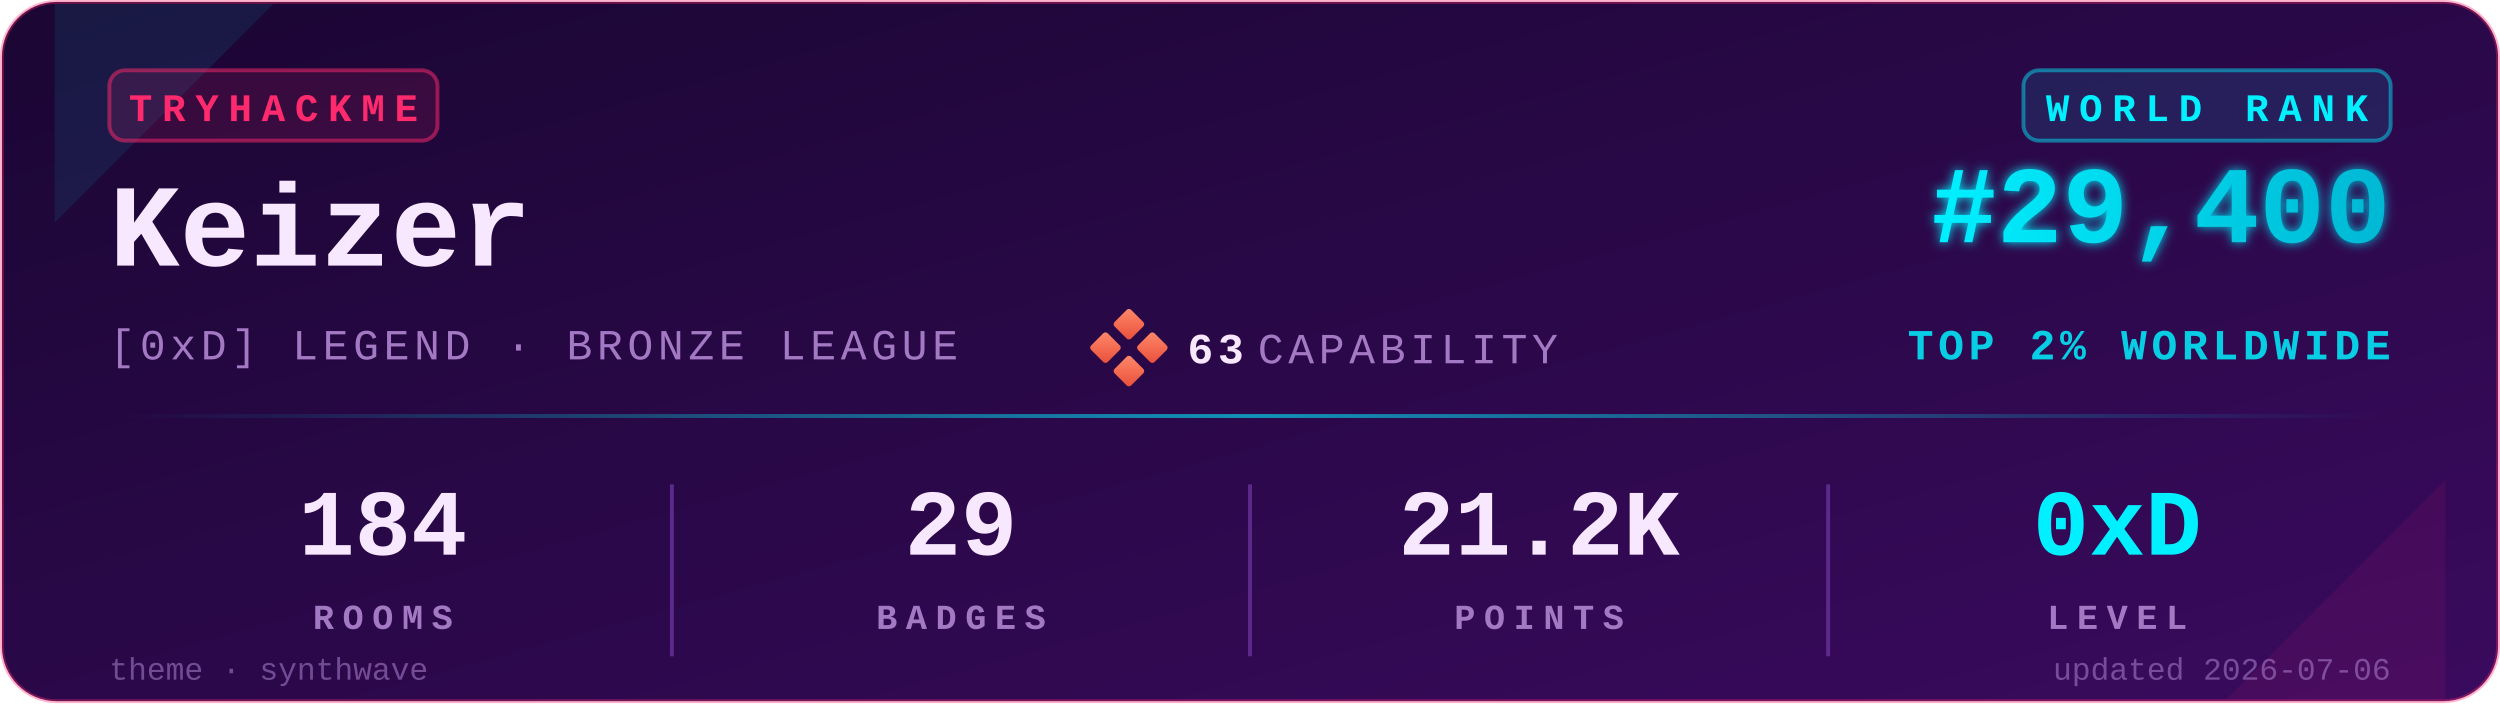
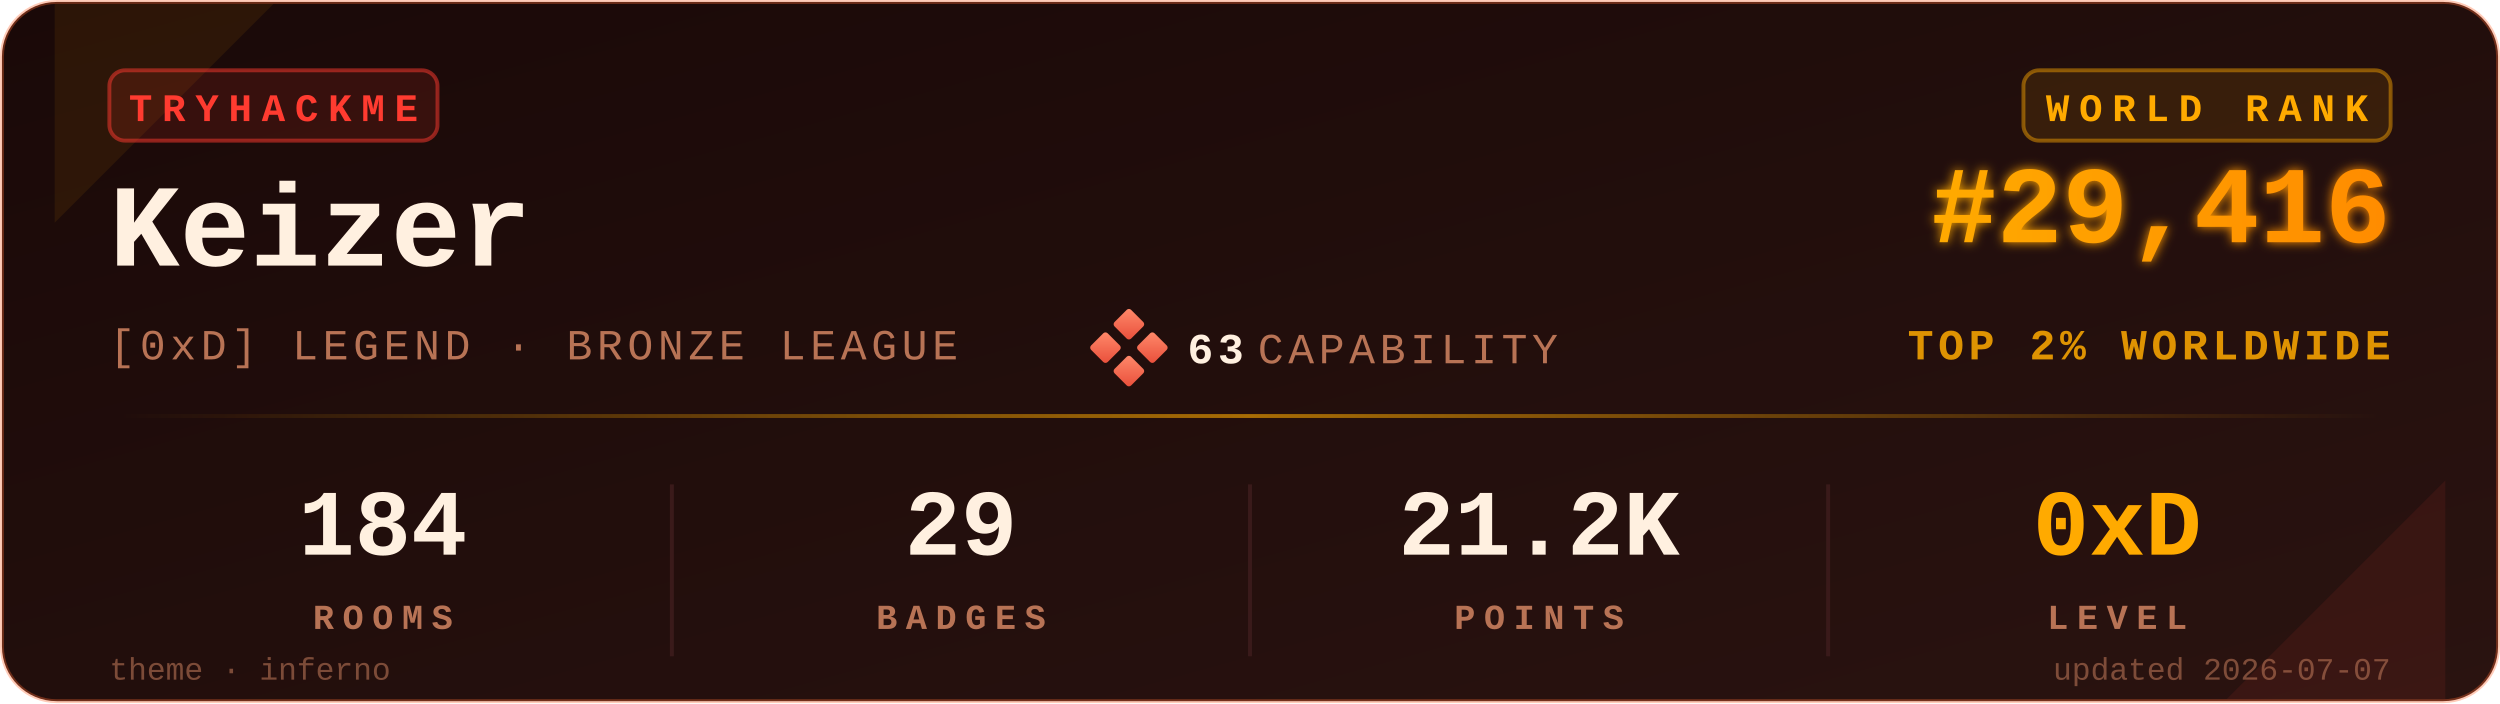
<svg xmlns="http://www.w3.org/2000/svg" viewBox="0 0 640 180" width="640" height="180" role="img" aria-label="TryHackMe stats for Keizer">
  <defs>
    <linearGradient id="bgGrad" x1="0" y1="0" x2="1" y2="1">
-       <stop offset="0%" stop-color="#1a0633" />
-       <stop offset="100%" stop-color="#3a0a5e" />
+       <stop offset="0%" stop-color="#1a0908" />
+       <stop offset="100%" stop-color="#2a1310" />
    </linearGradient>
    <linearGradient id="rankGrad" x1="0" y1="0" x2="1" y2="0">
-       <stop offset="0%" stop-color="#00F0FF" />
-       <stop offset="100%" stop-color="#00B8D4" />
+       <stop offset="0%" stop-color="#FFAA00" />
+       <stop offset="100%" stop-color="#FF8C00" />
    </linearGradient>
    <linearGradient id="accentGrad" x1="0" y1="0" x2="1" y2="0">
-       <stop offset="0%" stop-color="#00F0FF" stop-opacity="0" />
-       <stop offset="50%" stop-color="#00F0FF" stop-opacity="0.6" />
-       <stop offset="100%" stop-color="#00F0FF" stop-opacity="0" />
+       <stop offset="0%" stop-color="#FFAA00" stop-opacity="0" />
+       <stop offset="50%" stop-color="#FFAA00" stop-opacity="0.6" />
+       <stop offset="100%" stop-color="#FFAA00" stop-opacity="0" />
    </linearGradient>
    <linearGradient id="capGrad" x1="0" y1="0" x2="1" y2="1">
      <stop offset="0%" stop-color="#ff8a6b" />
      <stop offset="100%" stop-color="#e94e3a" />
    </linearGradient>
    <filter id="glow" x="-20%" y="-20%" width="140%" height="140%">
      <feGaussianBlur stdDeviation="1.4" result="b" />
      <feMerge>
        <feMergeNode in="b" />
        <feMergeNode in="SourceGraphic" />
      </feMerge>
    </filter>
  </defs>
-   <rect x="0.5" y="0.5" width="639" height="179" rx="14" ry="14" fill="url(#bgGrad)" stroke="#FF2A6D" stroke-opacity="0.35" stroke-width="1" />
-   <path d="M 14,1 L 70,1 L 14,57 Z" fill="#00F0FF" opacity="0.08" />
-   <path d="M 626,179 L 570,179 L 626,123 Z" fill="#FF2A6D" opacity="0.08" />
+   <rect x="0.5" y="0.5" width="639" height="179" rx="14" ry="14" fill="url(#bgGrad)" stroke="#FF6B35" stroke-opacity="0.35" stroke-width="1" />
+   <path d="M 14,1 L 70,1 L 14,57 Z" fill="#FFAA00" opacity="0.08" />
+   <path d="M 626,179 L 570,179 L 626,123 Z" fill="#FF3B30" opacity="0.08" />
  <g transform="translate(28,18)">
-     <rect x="0" y="0" width="84" height="18" rx="4" ry="4" fill="#FF2A6D" fill-opacity="0.12" stroke="#FF2A6D" stroke-opacity="0.5" />
-     <text x="42" y="13" fill="#FF2A6D" font-family="ui-monospace,'SF Mono','Menlo','Cascadia Code','Consolas','Liberation Mono',monospace" font-size="10" font-weight="700" letter-spacing="2.5" text-anchor="middle">TRYHACKME</text>
+     <rect x="0" y="0" width="84" height="18" rx="4" ry="4" fill="#FF3B30" fill-opacity="0.12" stroke="#FF3B30" stroke-opacity="0.5" />
+     <text x="42" y="13" fill="#FF3B30" font-family="ui-monospace,'SF Mono','Menlo','Cascadia Code','Consolas','Liberation Mono',monospace" font-size="10" font-weight="700" letter-spacing="2.5" text-anchor="middle">TRYHACKME</text>
  </g>
-   <text x="28" y="68" fill="#F8E8FF" font-family="ui-monospace,'SF Mono','Menlo','Cascadia Code','Consolas','Liberation Mono',monospace" font-size="30" font-weight="700">Keizer</text>
-   <text x="28" y="92" fill="#A479C4" font-family="ui-monospace,'SF Mono','Menlo','Cascadia Code','Consolas','Liberation Mono',monospace" font-size="11" font-weight="500" letter-spacing="1.2">[0xD] LEGEND · BRONZE LEAGUE</text>
+   <text x="28" y="68" fill="#FFF0E0" font-family="ui-monospace,'SF Mono','Menlo','Cascadia Code','Consolas','Liberation Mono',monospace" font-size="30" font-weight="700">Keizer</text>
+   <text x="28" y="92" fill="#B87355" font-family="ui-monospace,'SF Mono','Menlo','Cascadia Code','Consolas','Liberation Mono',monospace" font-size="11" font-weight="500" letter-spacing="1.2">[0xD] LEGEND · BRONZE LEAGUE</text>
  <g transform="translate(280,80)">
    <rect x="6" y="0" width="6" height="6" rx="0.8" fill="url(#capGrad)" transform="rotate(45 9 3)" />
    <rect x="0" y="6" width="6" height="6" rx="0.8" fill="url(#capGrad)" transform="rotate(45 3 9)" />
    <rect x="12" y="6" width="6" height="6" rx="0.8" fill="url(#capGrad)" transform="rotate(45 15 9)" />
    <rect x="6" y="12" width="6" height="6" rx="0.8" fill="url(#capGrad)" transform="rotate(45 9 15)" />
-     <text x="24" y="13" fill="#F8E8FF" font-family="ui-monospace,'SF Mono','Menlo','Cascadia Code','Consolas','Liberation Mono',monospace" font-size="11" font-weight="700" letter-spacing="1.2">63</text>
-     <text x="42" y="13" fill="#A479C4" font-family="ui-monospace,'SF Mono','Menlo','Cascadia Code','Consolas','Liberation Mono',monospace" font-size="11" font-weight="500" letter-spacing="1.2">CAPABILITY</text>
+     <text x="24" y="13" fill="#FFF0E0" font-family="ui-monospace,'SF Mono','Menlo','Cascadia Code','Consolas','Liberation Mono',monospace" font-size="11" font-weight="700" letter-spacing="1.2">63</text>
+     <text x="42" y="13" fill="#B87355" font-family="ui-monospace,'SF Mono','Menlo','Cascadia Code','Consolas','Liberation Mono',monospace" font-size="11" font-weight="500" letter-spacing="1.2">CAPABILITY</text>
  </g>
  <g transform="translate(612,18)">
-     <rect x="-94" y="0" width="94" height="18" rx="4" ry="4" fill="#00F0FF" fill-opacity="0.10" stroke="#00F0FF" stroke-opacity="0.45" />
-     <text x="-47" y="13" fill="#00F0FF" font-family="ui-monospace,'SF Mono','Menlo','Cascadia Code','Consolas','Liberation Mono',monospace" font-size="10" font-weight="700" letter-spacing="2.5" text-anchor="middle">WORLD RANK</text>
+     <rect x="-94" y="0" width="94" height="18" rx="4" ry="4" fill="#FFAA00" fill-opacity="0.10" stroke="#FFAA00" stroke-opacity="0.45" />
+     <text x="-47" y="13" fill="#FFAA00" font-family="ui-monospace,'SF Mono','Menlo','Cascadia Code','Consolas','Liberation Mono',monospace" font-size="10" font-weight="700" letter-spacing="2.5" text-anchor="middle">WORLD RANK</text>
  </g>
-   <text x="612" y="62" fill="url(#rankGrad)" font-family="ui-monospace,'SF Mono','Menlo','Cascadia Code','Consolas','Liberation Mono',monospace" font-size="28" font-weight="700" text-anchor="end" filter="url(#glow)">#29,400</text>
-   <text x="612" y="92" fill="#00F0FF" fill-opacity="0.85" font-family="ui-monospace,'SF Mono','Menlo','Cascadia Code','Consolas','Liberation Mono',monospace" font-size="11" font-weight="600" letter-spacing="1.2" text-anchor="end">TOP 2% WORLDWIDE</text>
+   <text x="612" y="62" fill="url(#rankGrad)" font-family="ui-monospace,'SF Mono','Menlo','Cascadia Code','Consolas','Liberation Mono',monospace" font-size="28" font-weight="700" text-anchor="end" filter="url(#glow)">#29,416</text>
+   <text x="612" y="92" fill="#FFAA00" fill-opacity="0.85" font-family="ui-monospace,'SF Mono','Menlo','Cascadia Code','Consolas','Liberation Mono',monospace" font-size="11" font-weight="600" letter-spacing="1.2" text-anchor="end">TOP 2% WORLDWIDE</text>
  <rect x="28" y="106" width="584" height="1" fill="url(#accentGrad)" />
  <g font-family="ui-monospace,'SF Mono','Menlo','Cascadia Code','Consolas','Liberation Mono',monospace" text-anchor="middle">
-     <text x="98" y="142" fill="#F8E8FF" font-size="24" font-weight="700">184</text>
-     <text x="98" y="161" fill="#A479C4" font-size="9" font-weight="600" letter-spacing="2.2">ROOMS</text>
-     <text x="246" y="142" fill="#F8E8FF" font-size="24" font-weight="700">29</text>
-     <text x="246" y="161" fill="#A479C4" font-size="9" font-weight="600" letter-spacing="2.2">BADGES</text>
-     <text x="394" y="142" fill="#F8E8FF" font-size="24" font-weight="700">21.2K</text>
-     <text x="394" y="161" fill="#A479C4" font-size="9" font-weight="600" letter-spacing="2.2">POINTS</text>
-     <text x="542" y="142" fill="#00F0FF" font-size="24" font-weight="700">0xD</text>
-     <text x="542" y="161" fill="#A479C4" font-size="9" font-weight="600" letter-spacing="2.2">LEVEL</text>
+     <text x="98" y="142" fill="#FFF0E0" font-size="24" font-weight="700">184</text>
+     <text x="98" y="161" fill="#B87355" font-size="9" font-weight="600" letter-spacing="2.2">ROOMS</text>
+     <text x="246" y="142" fill="#FFF0E0" font-size="24" font-weight="700">29</text>
+     <text x="246" y="161" fill="#B87355" font-size="9" font-weight="600" letter-spacing="2.2">BADGES</text>
+     <text x="394" y="142" fill="#FFF0E0" font-size="24" font-weight="700">21.2K</text>
+     <text x="394" y="161" fill="#B87355" font-size="9" font-weight="600" letter-spacing="2.2">POINTS</text>
+     <text x="542" y="142" fill="#FFAA00" font-size="24" font-weight="700">0xD</text>
+     <text x="542" y="161" fill="#B87355" font-size="9" font-weight="600" letter-spacing="2.2">LEVEL</text>
  </g>
-   <line x1="172" y1="124" x2="172" y2="168" stroke="#5C2A8A" stroke-width="1" />
-   <line x1="320" y1="124" x2="320" y2="168" stroke="#5C2A8A" stroke-width="1" />
-   <line x1="468" y1="124" x2="468" y2="168" stroke="#5C2A8A" stroke-width="1" />
-   <text x="28" y="174" fill="#A479C4" fill-opacity="0.6" font-family="ui-monospace,'SF Mono','Menlo','Cascadia Code','Consolas','Liberation Mono',monospace" font-size="8" font-weight="500">theme · synthwave</text>
-   <text x="612" y="174" fill="#A479C4" fill-opacity="0.6" font-family="ui-monospace,'SF Mono','Menlo','Cascadia Code','Consolas','Liberation Mono',monospace" font-size="8" font-weight="500" text-anchor="end">updated 2026-07-06</text>
+   <line x1="172" y1="124" x2="172" y2="168" stroke="#3a1a1a" stroke-width="1" />
+   <line x1="320" y1="124" x2="320" y2="168" stroke="#3a1a1a" stroke-width="1" />
+   <line x1="468" y1="124" x2="468" y2="168" stroke="#3a1a1a" stroke-width="1" />
+   <text x="28" y="174" fill="#B87355" fill-opacity="0.6" font-family="ui-monospace,'SF Mono','Menlo','Cascadia Code','Consolas','Liberation Mono',monospace" font-size="8" font-weight="500">theme · inferno</text>
+   <text x="612" y="174" fill="#B87355" fill-opacity="0.6" font-family="ui-monospace,'SF Mono','Menlo','Cascadia Code','Consolas','Liberation Mono',monospace" font-size="8" font-weight="500" text-anchor="end">updated 2026-07-07</text>
</svg>
